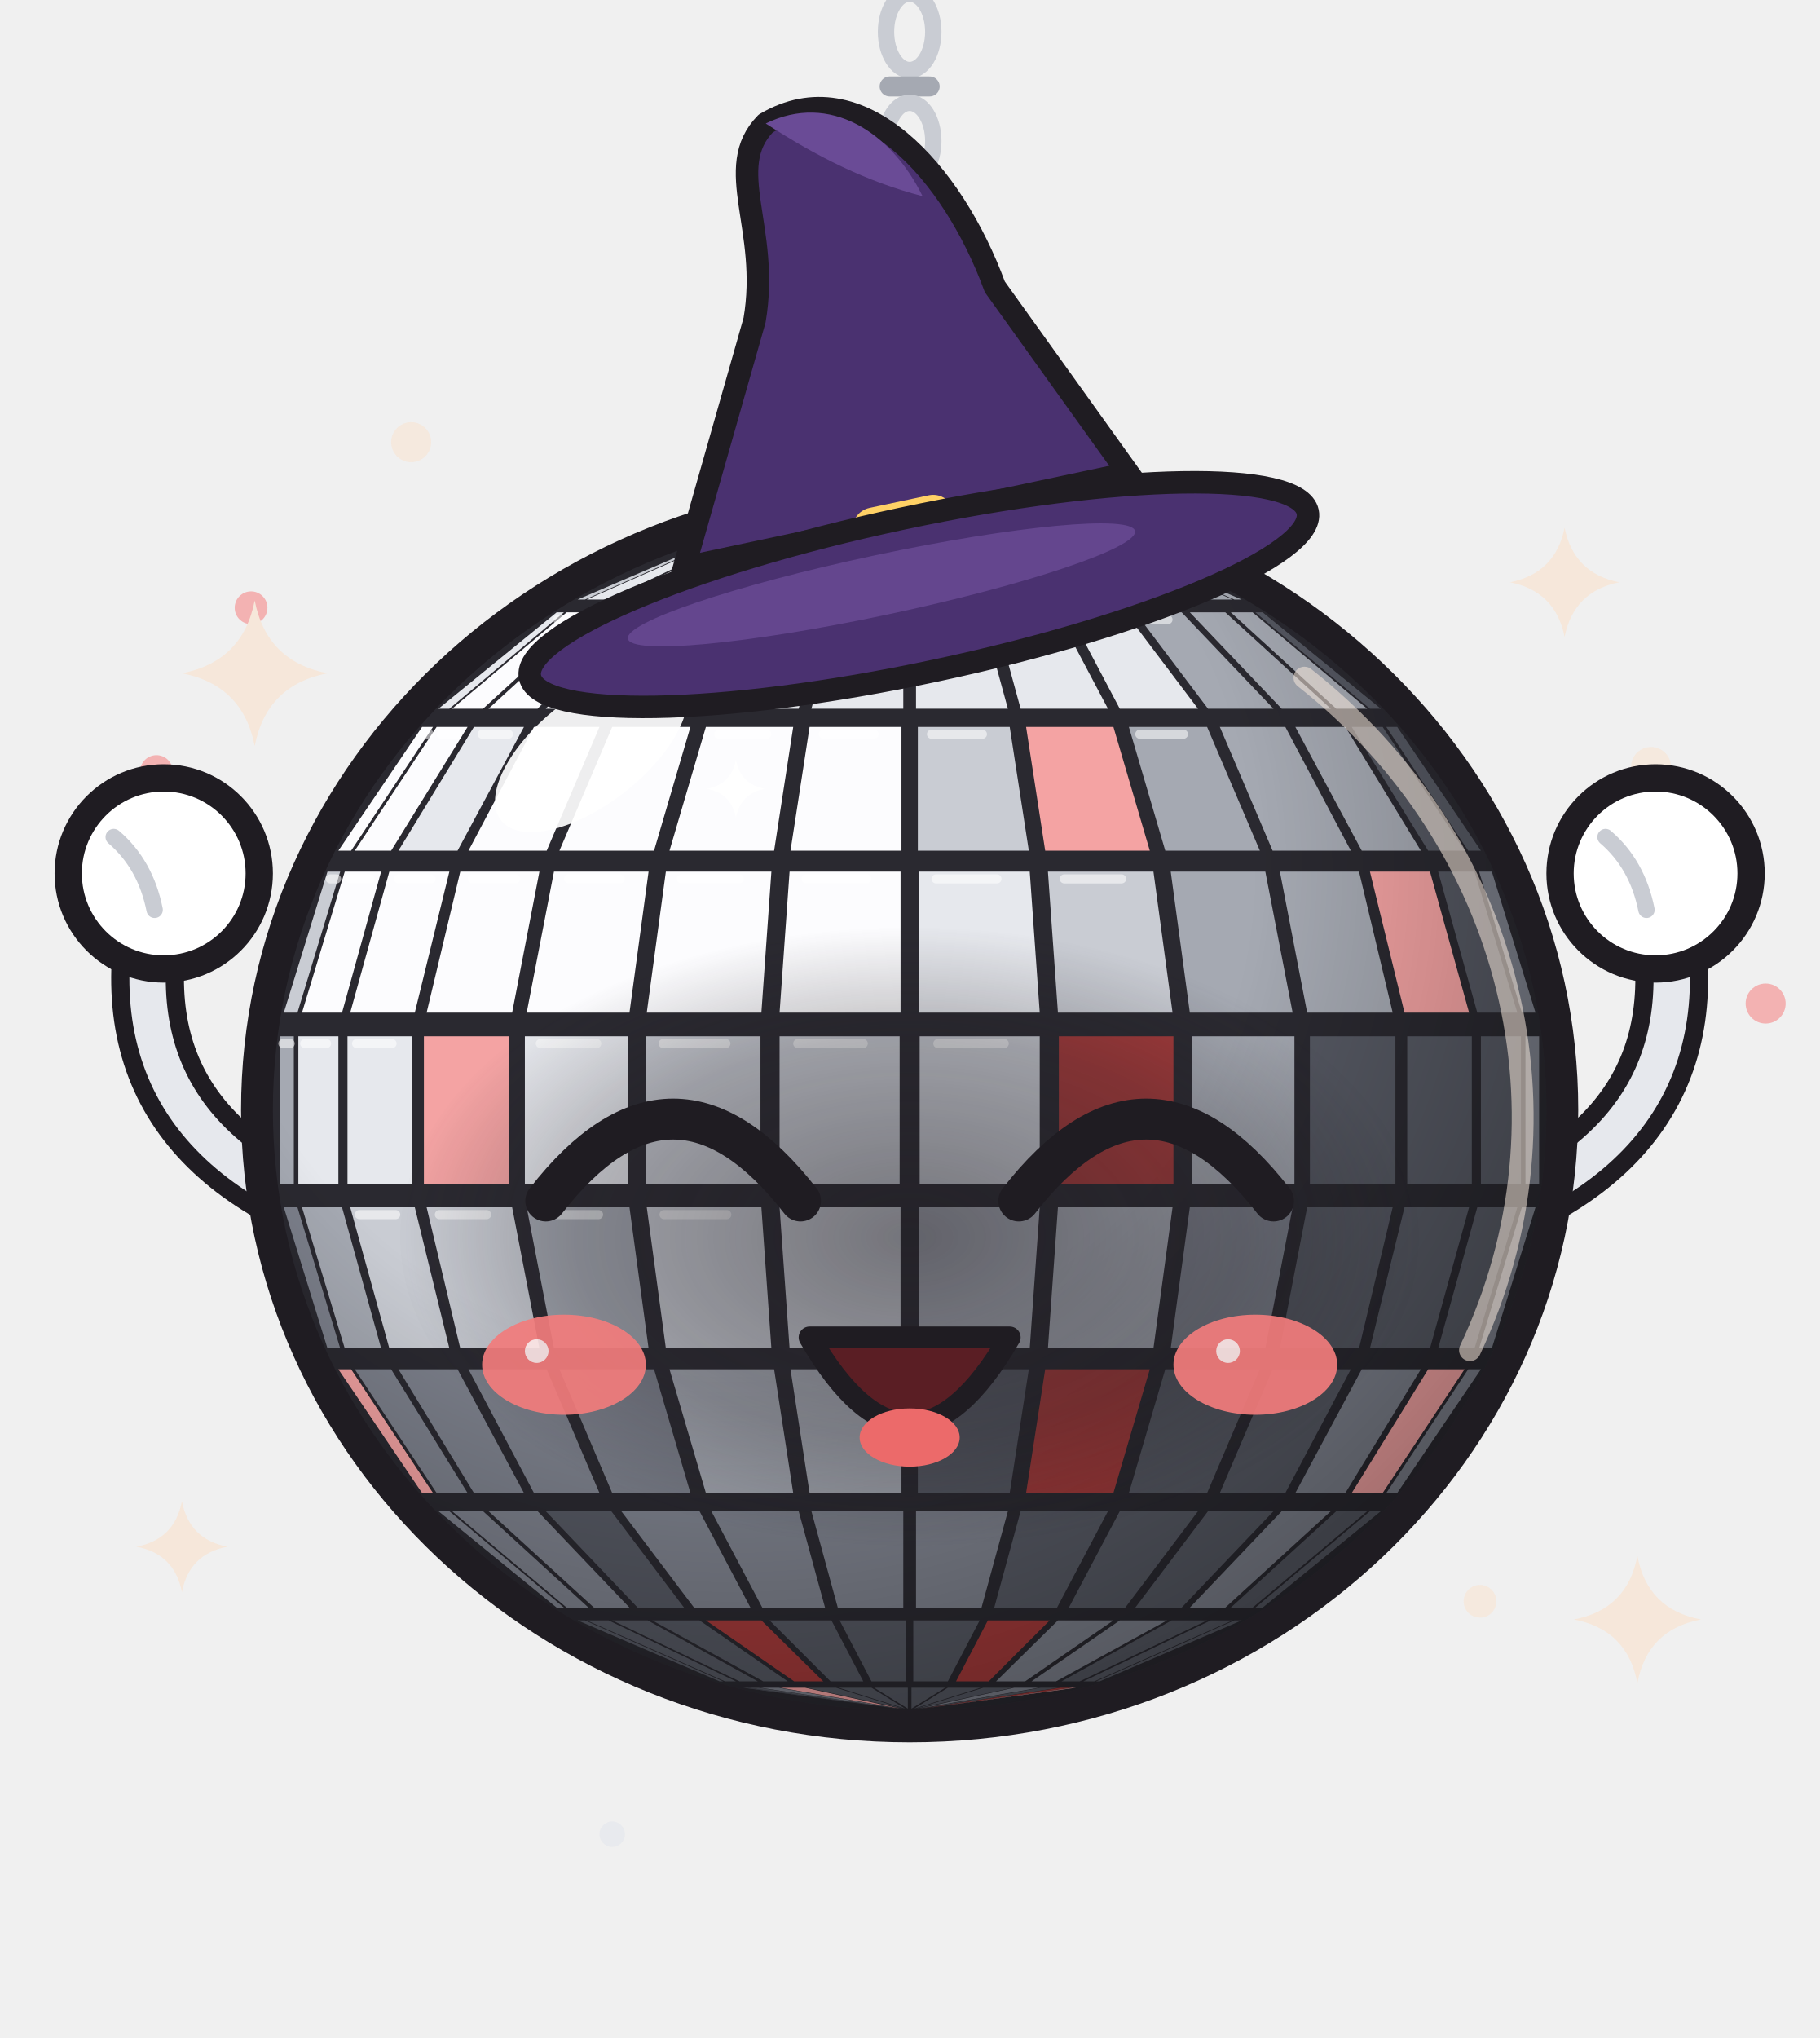
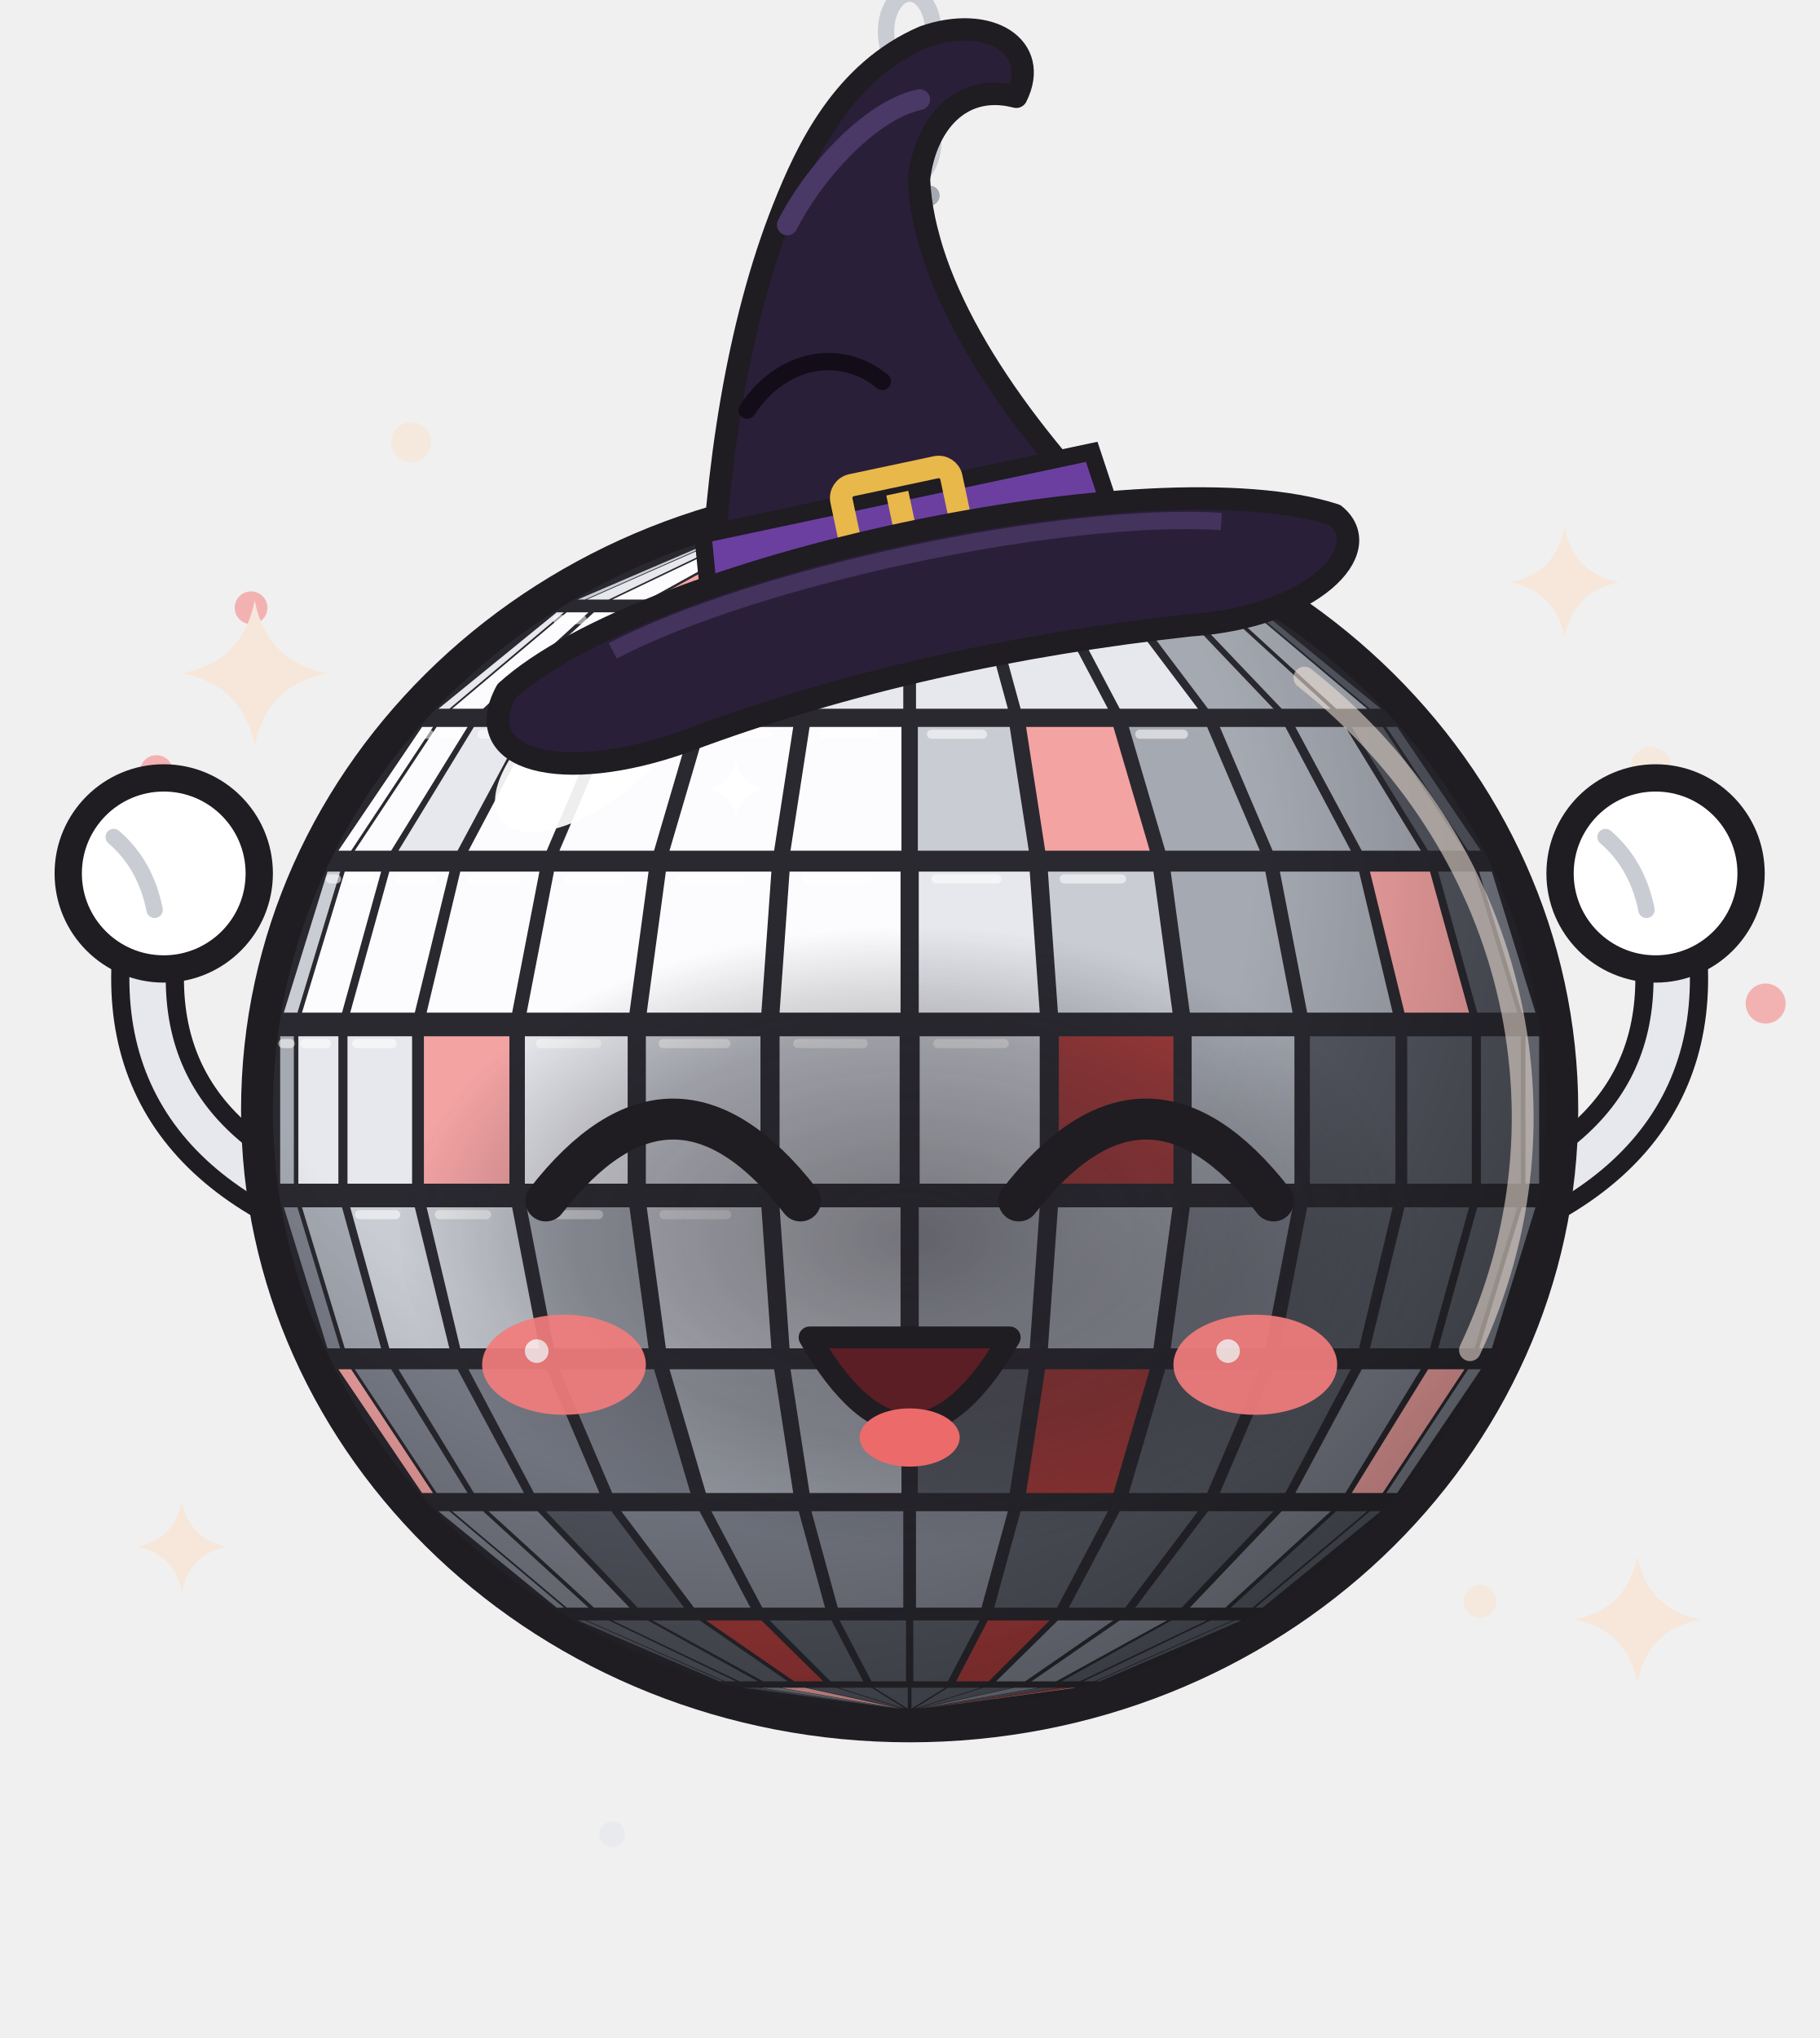
<svg xmlns="http://www.w3.org/2000/svg" viewBox="0 0 200 224" role="img" aria-label="Globinho de chapéu de bruxa dançando enquanto não tem festa">
  <style>*{transform-box:view-box}.dancarino{transform-origin:100px 0;animation:ginga .9s ease-in-out infinite alternate}@keyframes ginga{from{transform:rotate(-9deg)}to{transform:rotate(9deg)}}.pula{transform-origin:100px 190px;animation:pula .45s ease-in-out infinite alternate}@keyframes pula{from{transform:translateY(0) scale(1,1)}to{transform:translateY(-7px) scale(1.02,.98)}}.braco-esq{animation:bracoE .45s ease-in-out infinite alternate}.braco-dir{animation:bracoD .45s ease-in-out infinite alternate}@keyframes bracoE{from{transform:rotate(-18deg)}to{transform:rotate(30deg)}}@keyframes bracoD{from{transform:rotate(-30deg)}to{transform:rotate(18deg)}}.b{animation:brilha .9s ease-in-out infinite alternate;transform-origin:center;transform-box:fill-box}.b2,.b4{animation-delay:.45s}@keyframes brilha{from{transform:scale(.6);opacity:.5}to{transform:scale(1.15);opacity:1}}.luz{animation:pisca .6s ease-in-out infinite alternate}.l1{animation-delay:.2s}.l2{animation-delay:.4s}@keyframes pisca{from{opacity:.15}to{opacity:1}}@media (prefers-reduced-motion: reduce){*{animation:none!important}}</style>
  <defs>
    <clipPath id="cD">
      <ellipse cx="100" cy="122" rx="70" ry="66" />
    </clipPath>
    <radialGradient id="sD" cx="0.36" cy="0.3" r="0.82">
      <stop offset="0.5" stop-color="#000" stop-opacity="0" />
      <stop offset="1" stop-color="#000" stop-opacity="0.4" />
    </radialGradient>
    <radialGradient id="rD" cx="0.5" cy="0.5" r="0.5">
      <stop offset="0" stop-color="#1F1C22" stop-opacity="0.5" />
      <stop offset="0.65" stop-color="#1F1C22" stop-opacity="0.26" />
      <stop offset="1" stop-color="#1F1C22" stop-opacity="0" />
    </radialGradient>
    <radialGradient id="iD" cx="0.5" cy="0.35" r="0.7">
      <stop offset="0" stop-color="#3A2A30" />
      <stop offset="0.7" stop-color="#1F1C22" />
      <stop offset="1" stop-color="#120F14" />
    </radialGradient>
    <linearGradient id="tD" x1="0" y1="0" x2="1" y2="0">
      <stop offset="0" stop-color="#7C808B" />
      <stop offset="0.35" stop-color="#FCFCFE" />
      <stop offset="1" stop-color="#A5A9B2" />
    </linearGradient>
  </defs>
  <g class="luzes">
    <circle class="luz l0" cx="17.2" cy="84.8" r="1.8" fill="#F4A3A3" opacity="0.8" />
    <circle class="luz l1" cx="45.2" cy="48.6" r="2.2" fill="#F6E7DA" opacity="0.8" />
    <circle class="luz l2" cx="194.1" cy="110.3" r="2.2" fill="#F4A3A3" opacity="0.8" />
    <circle class="luz l0" cx="188.3" cy="103.9" r="1.8" fill="#F4A3A3" opacity="0.8" />
    <circle class="luz l1" cx="185.9" cy="91.8" r="1.8" fill="#F4A3A3" opacity="0.8" />
    <circle class="luz l2" cx="67.3" cy="201.6" r="1.4" fill="#E6E8ED" opacity="0.8" />
    <circle class="luz l0" cx="27.6" cy="66.8" r="1.8" fill="#F4A3A3" opacity="0.8" />
    <circle class="luz l1" cx="181.5" cy="84.3" r="2.2" fill="#F6E7DA" opacity="0.8" />
    <circle class="luz l2" cx="162.7" cy="176.0" r="1.8" fill="#F6E7DA" opacity="0.8" />
  </g>
  <g class="dancarino">
    <g class="corrente">
      <ellipse cx="100" cy="3.5" rx="2.6" ry="4.2" fill="none" stroke="#C9CCD3" stroke-width="1.8" />
      <line x1="97.8" y1="9.5" x2="102.2" y2="9.5" stroke="#A5A9B2" stroke-width="2.2" stroke-linecap="round" />
      <ellipse cx="100" cy="15.5" rx="2.6" ry="4.2" fill="none" stroke="#C9CCD3" stroke-width="1.8" />
      <line x1="97.8" y1="21.5" x2="102.2" y2="21.5" stroke="#A5A9B2" stroke-width="2.2" stroke-linecap="round" />
      <ellipse cx="100" cy="27.5" rx="2.6" ry="4.2" fill="none" stroke="#C9CCD3" stroke-width="1.8" />
      <line x1="97.8" y1="33.5" x2="102.2" y2="33.5" stroke="#A5A9B2" stroke-width="2.2" stroke-linecap="round" />
      <ellipse cx="100" cy="39.5" rx="2.6" ry="4.2" fill="none" stroke="#C9CCD3" stroke-width="1.8" />
      <line x1="97.8" y1="45.5" x2="102.2" y2="45.5" stroke="#A5A9B2" stroke-width="2.2" stroke-linecap="round" />
      <rect x="91" y="47" width="18" height="10" rx="3" fill="url(#tD)" stroke="#1F1C22" stroke-width="2.2" />
      <line x1="95" y1="50" x2="95" y2="55" stroke="#fff" stroke-width="1.4" opacity="0.8" />
    </g>
    <g class="pula">
      <g class="braco braco-esq" style="transform-origin:38px 134px">
        <path d="M38,134 Q10,124 18,96" fill="none" stroke="#1F1C22" stroke-width="8" stroke-linecap="round" />
        <path d="M38,134 Q10,124 18,96" fill="none" stroke="#E6E8ED" stroke-width="4" stroke-linecap="round" />
        <circle cx="18" cy="96" r="10.5" fill="#FFFFFF" stroke="#1F1C22" stroke-width="3" />
        <path d="M12.5,92 Q16,95 17,100" fill="none" stroke="#C9CCD3" stroke-width="1.8" stroke-linecap="round" />
        <circle cx="21.5" cy="92" r="2.2" fill="#fff" />
      </g>
      <g class="braco braco-dir" style="transform-origin:162px 134px">
        <path d="M162,134 Q190,124 182,96" fill="none" stroke="#1F1C22" stroke-width="8" stroke-linecap="round" />
        <path d="M162,134 Q190,124 182,96" fill="none" stroke="#E6E8ED" stroke-width="4" stroke-linecap="round" />
        <circle cx="182" cy="96" r="10.5" fill="#FFFFFF" stroke="#1F1C22" stroke-width="3" />
        <path d="M176.5,92 Q180,95 181,100" fill="none" stroke="#C9CCD3" stroke-width="1.8" stroke-linecap="round" />
        <circle cx="185.5" cy="92" r="2.2" fill="#fff" />
      </g>
      <g class="corpo">
        <ellipse cx="100" cy="122" rx="73.5" ry="69.5" fill="#1F1C22" />
        <g class="facetas" clip-path="url(#cD)">
          <ellipse cx="100" cy="122" rx="70" ry="66" fill="#2A2930" />
          <path d="M98.6,56.2 L98.6,56.2 L82.1,58.5 L81.7,58.5Z" fill="#C9CCD3" />
          <path d="M98.7,56.2 L98.7,56.2 L83.4,58.5 L82.2,58.5Z" fill="#C9CCD3" />
          <path d="M98.8,56.2 L98.8,56.2 L85.6,58.5 L83.6,58.5Z" fill="#E6E8ED" />
          <path d="M99.0,56.2 L99.0,56.2 L88.5,58.5 L85.8,58.5Z" fill="#C9CCD3" />
          <path d="M99.3,56.2 L99.3,56.2 L91.9,58.5 L88.7,58.5Z" fill="#E6E8ED" />
          <path d="M99.5,56.2 L99.5,56.2 L95.8,58.5 L92.2,58.5Z" fill="#C9CCD3" />
          <path d="M99.8,56.2 L99.8,56.2 L99.8,58.5 L96.1,58.5Z" fill="#C9CCD3" />
          <path d="M100.2,56.2 L100.2,56.2 L103.9,58.5 L100.2,58.5Z" fill="#E6E8ED" />
          <path d="M100.5,56.2 L100.5,56.2 L107.8,58.5 L104.2,58.5Z" fill="#C9CCD3" />
          <path d="M100.7,56.2 L100.7,56.2 L111.3,58.5 L108.1,58.5Z" fill="#E6E8ED" />
          <path d="M101.0,56.2 L101.0,56.2 L114.2,58.5 L111.5,58.5Z" fill="#A5A9B2" />
          <path d="M101.2,56.2 L101.2,56.2 L116.4,58.5 L114.4,58.5Z" fill="#A5A9B2" />
          <path d="M101.3,56.2 L101.3,56.2 L117.8,58.5 L116.6,58.5Z" fill="#C9CCD3" />
          <path d="M101.4,56.2 L101.4,56.2 L118.3,58.5 L117.9,58.5Z" fill="#C9CCD3" />
          <path d="M79.1,59.2 L79.5,59.2 L64.3,65.9 L63.5,65.9Z" fill="#C9CCD3" />
          <path d="M79.7,59.2 L80.9,59.2 L66.9,65.9 L64.5,65.9Z" fill="#E6E8ED" />
          <path d="M81.3,59.2 L83.3,59.2 L71.2,65.9 L67.3,65.9Z" fill="#FCFCFE" />
          <path d="M83.9,59.2 L86.6,59.2 L76.9,65.9 L71.7,65.9Z" fill="#F4A3A3" />
          <path d="M87.3,59.2 L90.5,59.2 L83.7,65.9 L77.6,65.9Z" fill="#FCFCFE" />
          <path d="M91.3,59.2 L94.9,59.2 L91.4,65.9 L84.6,65.9Z" fill="#FCFCFE" />
          <path d="M95.8,59.2 L99.6,59.2 L99.6,65.9 L92.3,65.9Z" fill="#F4A3A3" />
          <path d="M100.4,59.2 L104.2,59.2 L107.7,65.9 L100.4,65.9Z" fill="#C9CCD3" />
          <path d="M105.1,59.2 L108.7,59.2 L115.4,65.9 L108.6,65.9Z" fill="#E6E8ED" />
          <path d="M109.5,59.2 L112.7,59.2 L122.4,65.9 L116.3,65.9Z" fill="#C9CCD3" />
          <path d="M113.4,59.2 L116.1,59.2 L128.3,65.9 L123.1,65.9Z" fill="#A5A9B2" />
          <path d="M116.7,59.2 L118.7,59.2 L132.7,65.9 L128.8,65.9Z" fill="#A5A9B2" />
          <path d="M119.1,59.2 L120.3,59.2 L135.5,65.9 L133.1,65.9Z" fill="#A5A9B2" />
          <path d="M120.5,59.2 L120.9,59.2 L136.5,65.9 L135.7,65.9Z" fill="#A5A9B2" />
          <path d="M61.2,67.3 L62.0,67.3 L49.4,77.9 L48.2,77.9Z" fill="#E6E8ED" />
          <path d="M62.3,67.3 L64.7,67.3 L53.1,77.9 L49.7,77.9Z" fill="#FCFCFE" />
          <path d="M65.3,67.3 L69.2,67.3 L59.1,77.9 L53.7,77.9Z" fill="#FCFCFE" />
          <path d="M70.1,67.3 L75.2,67.3 L67.2,77.9 L60.0,77.9Z" fill="#FCFCFE" />
          <path d="M76.3,67.3 L82.5,67.3 L76.9,77.9 L68.3,77.9Z" fill="#FCFCFE" />
          <path d="M83.8,67.3 L90.7,67.3 L87.8,77.9 L78.2,77.9Z" fill="#E6E8ED" />
          <path d="M92.1,67.3 L99.3,67.3 L99.3,77.9 L89.2,77.9Z" fill="#E6E8ED" />
          <path d="M100.7,67.3 L107.9,67.3 L110.8,77.9 L100.7,77.9Z" fill="#E6E8ED" />
          <path d="M109.3,67.3 L116.2,67.3 L121.8,77.9 L112.2,77.9Z" fill="#E6E8ED" />
          <path d="M117.5,67.3 L123.7,67.3 L131.7,77.9 L123.1,77.9Z" fill="#E6E8ED" />
          <path d="M124.8,67.3 L129.9,67.3 L140.0,77.9 L132.8,77.9Z" fill="#A5A9B2" />
          <path d="M130.8,67.3 L134.7,67.3 L146.3,77.9 L140.9,77.9Z" fill="#A5A9B2" />
          <path d="M135.3,67.3 L137.7,67.3 L150.3,77.9 L146.9,77.9Z" fill="#A5A9B2" />
          <path d="M138.0,67.3 L138.8,67.3 L151.8,77.9 L150.6,77.9Z" fill="#555862" />
          <path d="M46.4,79.9 L47.6,79.9 L38.6,93.5 L37.2,93.5Z" fill="#FCFCFE" />
          <path d="M48.0,79.9 L51.4,79.9 L43.0,93.5 L39.0,93.5Z" fill="#FCFCFE" />
          <path d="M52.1,79.9 L57.6,79.9 L50.3,93.5 L43.8,93.5Z" fill="#E6E8ED" />
          <path d="M58.7,79.9 L65.9,79.9 L60.1,93.5 L51.5,93.5Z" fill="#FCFCFE" />
          <path d="M67.3,79.9 L75.9,79.9 L71.9,93.5 L61.5,93.5Z" fill="#FCFCFE" />
          <path d="M77.6,79.9 L87.2,79.9 L85.1,93.5 L73.6,93.5Z" fill="#FCFCFE" />
          <path d="M89.0,79.9 L99.1,79.9 L99.1,93.5 L86.9,93.5Z" fill="#FCFCFE" />
          <path d="M100.9,79.9 L111.0,79.9 L113.1,93.5 L100.9,93.5Z" fill="#C9CCD3" />
          <path d="M112.8,79.9 L122.4,79.9 L126.4,93.5 L114.9,93.5Z" fill="#F4A3A3" />
          <path d="M124.1,79.9 L132.7,79.9 L138.5,93.5 L128.1,93.5Z" fill="#A5A9B2" />
          <path d="M134.1,79.9 L141.3,79.9 L148.5,93.5 L139.9,93.5Z" fill="#A5A9B2" />
          <path d="M142.4,79.9 L147.9,79.9 L156.2,93.5 L149.7,93.5Z" fill="#A5A9B2" />
          <path d="M148.6,79.9 L152.0,79.9 L161.0,93.5 L157.0,93.5Z" fill="#555862" />
          <path d="M152.4,79.9 L153.6,79.9 L162.8,93.5 L161.4,93.5Z" fill="#555862" />
          <path d="M36.0,95.8 L37.4,95.8 L32.7,111.3 L31.2,111.3Z" fill="#C9CCD3" />
          <path d="M37.9,95.8 L41.9,95.8 L37.6,111.3 L33.2,111.3Z" fill="#FCFCFE" />
          <path d="M42.8,95.8 L49.4,95.8 L45.6,111.3 L38.5,111.3Z" fill="#FCFCFE" />
          <path d="M50.6,95.8 L59.3,95.8 L56.3,111.3 L46.9,111.3Z" fill="#FCFCFE" />
          <path d="M60.9,95.8 L71.3,95.8 L69.2,111.3 L57.9,111.3Z" fill="#FCFCFE" />
          <path d="M73.2,95.8 L84.8,95.8 L83.7,111.3 L71.1,111.3Z" fill="#FCFCFE" />
          <path d="M86.8,95.8 L99.0,95.8 L99.0,111.3 L85.7,111.3Z" fill="#FCFCFE" />
          <path d="M101.0,95.8 L113.2,95.8 L114.3,111.3 L101.0,111.3Z" fill="#E6E8ED" />
          <path d="M115.2,95.8 L126.8,95.8 L128.9,111.3 L116.3,111.3Z" fill="#C9CCD3" />
          <path d="M128.7,95.8 L139.1,95.8 L142.1,111.3 L130.8,111.3Z" fill="#A5A9B2" />
          <path d="M140.7,95.8 L149.4,95.8 L153.1,111.3 L143.7,111.3Z" fill="#A5A9B2" />
          <path d="M150.6,95.8 L157.2,95.8 L161.5,111.3 L154.4,111.3Z" fill="#F4A3A3" />
          <path d="M158.1,95.8 L162.1,95.8 L166.8,111.3 L162.4,111.3Z" fill="#555862" />
          <path d="M162.6,95.8 L164.0,95.8 L168.8,111.3 L167.3,111.3Z" fill="#7C808B" />
          <path d="M30.8,113.9 L32.3,113.9 L32.3,130.1 L30.8,130.1Z" fill="#A5A9B2" />
          <path d="M32.8,113.9 L37.2,113.9 L37.2,130.1 L32.8,130.1Z" fill="#E6E8ED" />
          <path d="M38.2,113.9 L45.3,113.9 L45.3,130.1 L38.2,130.1Z" fill="#E6E8ED" />
          <path d="M46.6,113.9 L56.0,113.9 L56.0,130.1 L46.6,130.1Z" fill="#F4A3A3" />
          <path d="M57.7,113.9 L69.0,113.9 L69.0,130.1 L57.7,130.1Z" fill="#E6E8ED" />
          <path d="M71.0,113.9 L83.6,113.9 L83.6,130.1 L71.0,130.1Z" fill="#C9CCD3" />
          <path d="M85.7,113.9 L98.9,113.9 L98.9,130.1 L85.7,130.1Z" fill="#C9CCD3" />
          <path d="M101.1,113.9 L114.3,113.9 L114.3,130.1 L101.1,130.1Z" fill="#C9CCD3" />
          <path d="M116.4,113.9 L129.0,113.9 L129.0,130.1 L116.4,130.1Z" fill="#A33A3A" />
          <path d="M131.0,113.9 L142.3,113.9 L142.3,130.1 L131.0,130.1Z" fill="#A5A9B2" />
          <path d="M144.0,113.9 L153.4,113.9 L153.4,130.1 L144.0,130.1Z" fill="#555862" />
          <path d="M154.7,113.9 L161.8,113.9 L161.8,130.1 L154.7,130.1Z" fill="#555862" />
          <path d="M162.8,113.9 L167.2,113.9 L167.2,130.1 L162.8,130.1Z" fill="#555862" />
          <path d="M167.7,113.9 L169.2,113.9 L169.2,130.1 L167.7,130.1Z" fill="#7C808B" />
          <path d="M31.2,132.7 L32.7,132.7 L37.4,148.2 L36.0,148.2Z" fill="#7C808B" />
          <path d="M33.2,132.7 L37.6,132.7 L41.9,148.2 L37.9,148.2Z" fill="#A5A9B2" />
          <path d="M38.5,132.7 L45.6,132.7 L49.4,148.2 L42.8,148.2Z" fill="#C9CCD3" />
          <path d="M46.9,132.7 L56.3,132.7 L59.3,148.2 L50.6,148.2Z" fill="#C9CCD3" />
          <path d="M57.9,132.7 L69.2,132.7 L71.3,148.2 L60.9,148.2Z" fill="#A5A9B2" />
          <path d="M71.1,132.7 L83.7,132.7 L84.8,148.2 L73.2,148.2Z" fill="#C9CCD3" />
          <path d="M85.7,132.7 L99.0,132.7 L99.0,148.2 L86.8,148.2Z" fill="#C9CCD3" />
          <path d="M101.0,132.7 L114.3,132.7 L113.2,148.2 L101.0,148.2Z" fill="#A5A9B2" />
          <path d="M116.3,132.7 L128.9,132.7 L126.8,148.2 L115.2,148.2Z" fill="#A5A9B2" />
          <path d="M130.8,132.7 L142.1,132.7 L139.1,148.2 L128.7,148.2Z" fill="#7C808B" />
          <path d="M143.7,132.7 L153.1,132.7 L149.4,148.2 L140.7,148.2Z" fill="#555862" />
          <path d="M154.4,132.7 L161.5,132.7 L157.2,148.2 L150.6,148.2Z" fill="#555862" />
          <path d="M162.4,132.7 L166.8,132.7 L162.1,148.2 L158.1,148.2Z" fill="#555862" />
          <path d="M167.3,132.7 L168.8,132.7 L164.0,148.2 L162.6,148.2Z" fill="#7C808B" />
          <path d="M37.2,150.5 L38.6,150.5 L47.6,164.1 L46.4,164.1Z" fill="#F4A3A3" />
          <path d="M39.0,150.5 L43.0,150.5 L51.4,164.1 L48.0,164.1Z" fill="#7C808B" />
          <path d="M43.8,150.5 L50.3,150.5 L57.6,164.1 L52.1,164.1Z" fill="#7C808B" />
          <path d="M51.5,150.5 L60.1,150.5 L65.9,164.1 L58.7,164.1Z" fill="#7C808B" />
          <path d="M61.5,150.5 L71.9,150.5 L75.9,164.1 L67.3,164.1Z" fill="#7C808B" />
          <path d="M73.6,150.5 L85.1,150.5 L87.2,164.1 L77.6,164.1Z" fill="#A5A9B2" />
          <path d="M86.9,150.5 L99.1,150.5 L99.1,164.1 L89.0,164.1Z" fill="#A5A9B2" />
          <path d="M100.9,150.5 L113.1,150.5 L111.0,164.1 L100.9,164.1Z" fill="#555862" />
          <path d="M114.9,150.5 L126.4,150.5 L122.4,164.1 L112.8,164.1Z" fill="#A33A3A" />
          <path d="M128.1,150.5 L138.5,150.5 L132.7,164.1 L124.1,164.1Z" fill="#555862" />
          <path d="M139.9,150.5 L148.5,150.5 L141.3,164.1 L134.1,164.1Z" fill="#555862" />
          <path d="M149.7,150.5 L156.2,150.5 L147.9,164.1 L142.4,164.1Z" fill="#7C808B" />
          <path d="M157.0,150.5 L161.0,150.5 L152.0,164.1 L148.6,164.1Z" fill="#F4A3A3" />
          <path d="M161.4,150.5 L162.8,150.5 L153.6,164.1 L152.4,164.1Z" fill="#7C808B" />
          <path d="M48.2,166.1 L49.4,166.1 L62.0,176.7 L61.2,176.7Z" fill="#7C808B" />
          <path d="M49.7,166.1 L53.1,166.1 L64.7,176.7 L62.3,176.7Z" fill="#7C808B" />
          <path d="M53.7,166.1 L59.1,166.1 L69.2,176.7 L65.3,176.7Z" fill="#7C808B" />
          <path d="M60.0,166.1 L67.2,166.1 L75.2,176.7 L70.1,176.7Z" fill="#555862" />
          <path d="M68.3,166.1 L76.9,166.1 L82.5,176.7 L76.3,176.7Z" fill="#7C808B" />
          <path d="M78.2,166.1 L87.8,166.1 L90.7,176.7 L83.8,176.7Z" fill="#7C808B" />
          <path d="M89.2,166.1 L99.3,166.1 L99.3,176.7 L92.1,176.7Z" fill="#7C808B" />
          <path d="M100.7,166.1 L110.8,166.1 L107.9,176.7 L100.7,176.7Z" fill="#7C808B" />
          <path d="M112.2,166.1 L121.8,166.1 L116.2,176.7 L109.3,176.7Z" fill="#555862" />
          <path d="M123.1,166.1 L131.7,166.1 L123.7,176.7 L117.5,176.7Z" fill="#555862" />
          <path d="M132.8,166.1 L140.0,166.1 L129.9,176.7 L124.8,176.7Z" fill="#555862" />
          <path d="M140.9,166.1 L146.3,166.1 L134.7,176.7 L130.8,176.7Z" fill="#7C808B" />
          <path d="M146.9,166.1 L150.3,166.1 L137.7,176.7 L135.3,176.7Z" fill="#555862" />
          <path d="M150.6,166.1 L151.8,166.1 L138.8,176.7 L138.0,176.7Z" fill="#555862" />
          <path d="M63.5,178.1 L64.3,178.1 L79.5,184.8 L79.1,184.8Z" fill="#555862" />
          <path d="M64.5,178.1 L66.9,178.1 L80.9,184.8 L79.7,184.8Z" fill="#555862" />
          <path d="M67.3,178.1 L71.2,178.1 L83.3,184.8 L81.3,184.8Z" fill="#555862" />
          <path d="M71.7,178.1 L76.9,178.1 L86.6,184.8 L83.9,184.8Z" fill="#555862" />
          <path d="M77.6,178.1 L83.7,178.1 L90.5,184.8 L87.3,184.8Z" fill="#A33A3A" />
          <path d="M84.6,178.1 L91.4,178.1 L94.9,184.8 L91.3,184.8Z" fill="#555862" />
          <path d="M92.3,178.1 L99.6,178.1 L99.6,184.8 L95.8,184.8Z" fill="#555862" />
          <path d="M100.4,178.1 L107.7,178.1 L104.2,184.8 L100.4,184.8Z" fill="#555862" />
          <path d="M108.6,178.1 L115.4,178.1 L108.7,184.8 L105.1,184.8Z" fill="#A33A3A" />
          <path d="M116.3,178.1 L122.4,178.1 L112.7,184.8 L109.5,184.8Z" fill="#7C808B" />
          <path d="M123.1,178.1 L128.3,178.1 L116.1,184.8 L113.4,184.8Z" fill="#7C808B" />
          <path d="M128.8,178.1 L132.7,178.1 L118.7,184.8 L116.7,184.8Z" fill="#555862" />
          <path d="M133.1,178.1 L135.5,178.1 L120.3,184.8 L119.1,184.8Z" fill="#555862" />
          <path d="M135.7,178.1 L136.5,178.1 L120.9,184.8 L120.5,184.8Z" fill="#555862" />
          <path d="M81.7,185.5 L82.1,185.5 L98.6,187.8 L98.6,187.8Z" fill="#555862" />
          <path d="M82.2,185.5 L83.4,185.5 L98.7,187.8 L98.7,187.8Z" fill="#555862" />
          <path d="M83.6,185.5 L85.6,185.5 L98.8,187.8 L98.8,187.8Z" fill="#7C808B" />
          <path d="M85.8,185.5 L88.5,185.5 L99.0,187.8 L99.0,187.8Z" fill="#F4A3A3" />
          <path d="M88.7,185.5 L91.9,185.5 L99.3,187.8 L99.3,187.8Z" fill="#555862" />
          <path d="M92.2,185.5 L95.8,185.5 L99.5,187.8 L99.5,187.8Z" fill="#555862" />
          <path d="M96.1,185.5 L99.8,185.5 L99.8,187.8 L99.8,187.8Z" fill="#555862" />
          <path d="M100.2,185.5 L103.9,185.5 L100.2,187.8 L100.2,187.8Z" fill="#555862" />
          <path d="M104.2,185.5 L107.8,185.5 L100.5,187.8 L100.5,187.8Z" fill="#555862" />
          <path d="M108.1,185.5 L111.3,185.5 L100.7,187.8 L100.7,187.8Z" fill="#555862" />
          <path d="M111.5,185.5 L114.2,185.5 L101.0,187.8 L101.0,187.8Z" fill="#7C808B" />
          <path d="M114.4,185.5 L116.4,185.5 L101.2,187.8 L101.2,187.8Z" fill="#555862" />
          <path d="M116.6,185.5 L117.8,185.5 L101.3,187.8 L101.3,187.8Z" fill="#A33A3A" />
          <path d="M117.9,185.5 L118.3,185.5 L101.4,187.8 L101.4,187.8Z" fill="#F4A3A3" />
          <path d="M98.6,57.0 L98.6,57.0 M98.7,57.0 L98.7,57.0 M98.8,57.0 L98.8,57.0 M99.0,57.0 L99.0,57.0 M99.3,57.0 L99.3,57.0 M99.5,57.0 L99.5,57.0 M99.8,57.0 L99.8,57.0 M100.2,57.0 L100.2,57.0 M100.5,57.0 L100.5,57.0 M100.7,57.0 L100.7,57.0 M101.0,57.0 L101.0,57.0 M101.2,57.0 L101.2,57.0 M101.3,57.0 L101.3,57.0 M101.4,57.0 L101.4,57.0 M79.1,60.0 L79.4,60.0 M79.9,60.0 L80.6,60.0 M81.6,60.0 L82.7,60.0 M87.8,60.0 L89.5,60.0 M91.9,60.0 L93.8,60.0 M101.0,60.0 L103.1,60.0 M105.6,60.0 L107.6,60.0 M110.0,60.0 L111.7,60.0 M113.8,60.0 L115.3,60.0 M117.0,60.0 L118.1,60.0 M61.3,68.1 L61.8,68.1 M62.7,68.1 L64.0,68.1 M65.9,68.1 L68.0,68.1 M70.9,68.1 L73.7,68.1 M77.3,68.1 L80.7,68.1 M84.8,68.1 L88.6,68.1 M93.1,68.1 L97.1,68.1 M101.8,68.1 L105.8,68.1 M110.4,68.1 L114.1,68.1 M118.4,68.1 L121.8,68.1 M125.5,68.1 L128.4,68.1 M46.6,80.7 L47.2,80.7 M48.5,80.7 L50.3,80.7 M53.0,80.7 L55.9,80.7 M59.8,80.7 L63.7,80.7 M68.6,80.7 L73.4,80.7 M79.0,80.7 L84.3,80.7 M90.5,80.7 L96.1,80.7 M102.4,80.7 L108.0,80.7 M125.3,80.7 L130.1,80.7 M36.3,96.6 L37.0,96.6 M38.5,96.6 L40.7,96.6 M43.8,96.6 L47.4,96.6 M51.9,96.6 L56.7,96.6 M62.5,96.6 L68.2,96.6 M74.9,96.6 L81.3,96.6 M88.6,96.6 L95.3,96.6 M102.9,96.6 L109.6,96.6 M117.0,96.6 L123.3,96.6 M31.1,114.7 L31.9,114.7 M33.5,114.7 L35.9,114.7 M39.2,114.7 L43.1,114.7 M59.4,114.7 L65.6,114.7 M72.9,114.7 L79.8,114.7 M87.7,114.7 L94.9,114.7 M103.1,114.7 L110.4,114.7 M39.5,133.5 L43.5,133.5 M48.3,133.5 L53.5,133.5 M59.6,133.5 L65.8,133.5 M73.0,133.5 L79.9,133.5" fill="none" stroke="#fff" stroke-width="1" stroke-linecap="round" opacity="0.55" />
        </g>
        <ellipse cx="100" cy="122" rx="70" ry="66" fill="url(#sD)" />
        <path d="M143.4,74.48 A67,63 0 0 1 161.6,148.4" fill="none" stroke="#F6E7DA" stroke-width="2.4" stroke-linecap="round" opacity="0.55" />
        <ellipse class="reflexo" cx="65.0" cy="82.4" rx="12.6" ry="5.94" fill="#fff" opacity="0.92" transform="rotate(-38 65.0 82.4)" />
        <circle cx="81.1" cy="72.5" r="3.2" fill="#fff" opacity="0.9" />
        <g class="cintilas">
          <path class="cintila" d="M79.8,59.4 Q80.3,62.1 83.0,62.6 Q80.3,63.1 79.8,65.8 Q79.3,63.1 76.6,62.6 Q79.3,62.1 79.8,59.4Z" fill="#FFFFFF" opacity="0.95" />
          <path class="cintila" d="M96.8,59.4 Q97.3,62.1 100.0,62.6 Q97.3,63.1 96.8,65.8 Q96.3,63.1 93.6,62.6 Q96.3,62.1 96.8,59.4Z" fill="#FFFFFF" opacity="0.95" />
          <path class="cintila" d="M109.4,59.4 Q110.0,62.1 112.6,62.6 Q110.0,63.1 109.4,65.8 Q108.9,63.1 106.2,62.6 Q108.9,62.1 109.4,59.4Z" fill="#FFFFFF" opacity="0.95" />
          <path class="cintila" d="M80.9,83.5 Q81.4,86.2 84.1,86.7 Q81.4,87.2 80.9,89.9 Q80.4,87.2 77.7,86.7 Q80.4,86.2 80.9,83.5Z" fill="#FFFFFF" opacity="0.95" />
        </g>
      </g>
      <ellipse cx="100" cy="136" rx="56.0" ry="34.32" fill="url(#rD)" />
      <g class="olhos olhos-feliz">
        <path d="M60,132 Q74,114 88,132" fill="none" stroke="#1F1C22" stroke-width="4.5" stroke-linecap="round" />
        <path d="M112,132 Q126,114 140,132" fill="none" stroke="#1F1C22" stroke-width="4.5" stroke-linecap="round" />
      </g>
      <g class="bochechas" opacity="0.92">
        <ellipse cx="62" cy="150" rx="9" ry="5.5" fill="#F27C7C" />
        <circle cx="59" cy="148.5" r="1.3" fill="#fff" opacity="0.8" />
        <ellipse cx="138" cy="150" rx="9" ry="5.5" fill="#F27C7C" />
        <circle cx="135" cy="148.5" r="1.3" fill="#fff" opacity="0.8" />
      </g>
      <g class="boca">
        <path d="M89,147 Q100,166 111,147 Z" fill="#5A1E24" stroke="#1F1C22" stroke-width="2.4" stroke-linejoin="round" />
        <ellipse cx="100" cy="158" rx="5.5" ry="3.2" fill="#EC6A6A" />
      </g>
      <g transform="translate(102 70) rotate(-12) scale(0.95)">
-         <path d="M-6,-62 C6,-66 14,-52 16,-38 L30,-6 L-30,-6 L-12,-40 C-8,-50 -12,-58 -6,-62Z" fill="#4a3170" stroke="#1F1C22" stroke-width="2.6" stroke-linejoin="round" />
-         <path d="M-6,-62 C2,-64 8,-58 10,-50 C4,-53 -1,-57 -6,-62Z" fill="#6a4b96" />
-         <path d="M-26,-14 L26,-14 L28,-7 L-28,-7Z" fill="#f28c28" stroke="#1F1C22" stroke-width="2" />
-         <rect x="-5" y="-15" width="10" height="9" rx="1.5" fill="none" stroke="#ffd166" stroke-width="2" />
-         <ellipse cx="0" cy="-5" rx="46" ry="9" fill="#4a3170" stroke="#1F1C22" stroke-width="2.6" />
-         <ellipse cx="-4" cy="-7" rx="30" ry="3.5" fill="#6a4b96" opacity=".8" />
+         <path d="M-24,-8 C-20,-24 -14,-40 -6,-52 C-2,-58 4,-66 14,-68 C22,-69 27,-64 23,-59 C17,-62 12,-58 10,-52 C8,-40 14,-24 24,-8Z" fill="#2a1f38" stroke="#1F1C22" stroke-width="2.6" stroke-linejoin="round" />
+         <path d="M-6,-50 C-2,-55 6,-61 12,-61" stroke="#4a3866" stroke-width="2.4" fill="none" stroke-linecap="round" />
+         <path d="M-15,-30 C-10,-35 -3,-35 1,-30" stroke="#120d18" stroke-width="2" fill="none" stroke-linecap="round" />
+         <path d="M-23,-17 L23,-17 L24,-8 L-24,-8Z" fill="#6b3fa0" stroke="#1F1C22" stroke-width="2" />
+         <rect x="-6.5" y="-19" width="13" height="12" rx="1.5" fill="none" stroke="#e8b84a" stroke-width="2.6" />
+         <rect x="-1.3" y="-17" width="2.6" height="8" fill="#e8b84a" />
+         <path d="M-49,-4 C-30,-15 30,-15 49,-4 C53,1 44,7 30,5 C10,3 -10,3 -30,6 C-45,8 -55,3 -49,-4Z" fill="#2a1f38" stroke="#1F1C22" stroke-width="2.6" stroke-linejoin="round" />
+         <path d="M-36,-6 C-18,-11 18,-11 36,-6" stroke="#4a3866" stroke-width="2" fill="none" opacity=".8" />
      </g>
    </g>
  </g>
  <g class="brilhos">
    <path class="b b1" d="M28.0,66.0 Q29.3,72.7 36.0,74.0 Q29.3,75.3 28.0,82.0 Q26.7,75.3 20.0,74.0 Q26.7,72.7 28.0,66.0Z" fill="#F6E7DA" opacity="1" />
    <path class="b b2" d="M172.0,58.0 Q173.0,63.0 178.0,64.0 Q173.0,65.0 172.0,70.0 Q171.0,65.0 166.0,64.0 Q171.0,63.0 172.0,58.0Z" fill="#F6E7DA" opacity="1" />
    <path class="b b3" d="M180.0,171.0 Q181.1,176.9 187.0,178.0 Q181.1,179.1 180.0,185.0 Q178.9,179.1 173.0,178.0 Q178.9,176.9 180.0,171.0Z" fill="#F6E7DA" opacity="1" />
    <path class="b b4" d="M20.0,165.0 Q20.8,169.2 25.0,170.0 Q20.8,170.8 20.0,175.0 Q19.2,170.8 15.0,170.0 Q19.2,169.2 20.0,165.0Z" fill="#F6E7DA" opacity="1" />
  </g>
</svg>
